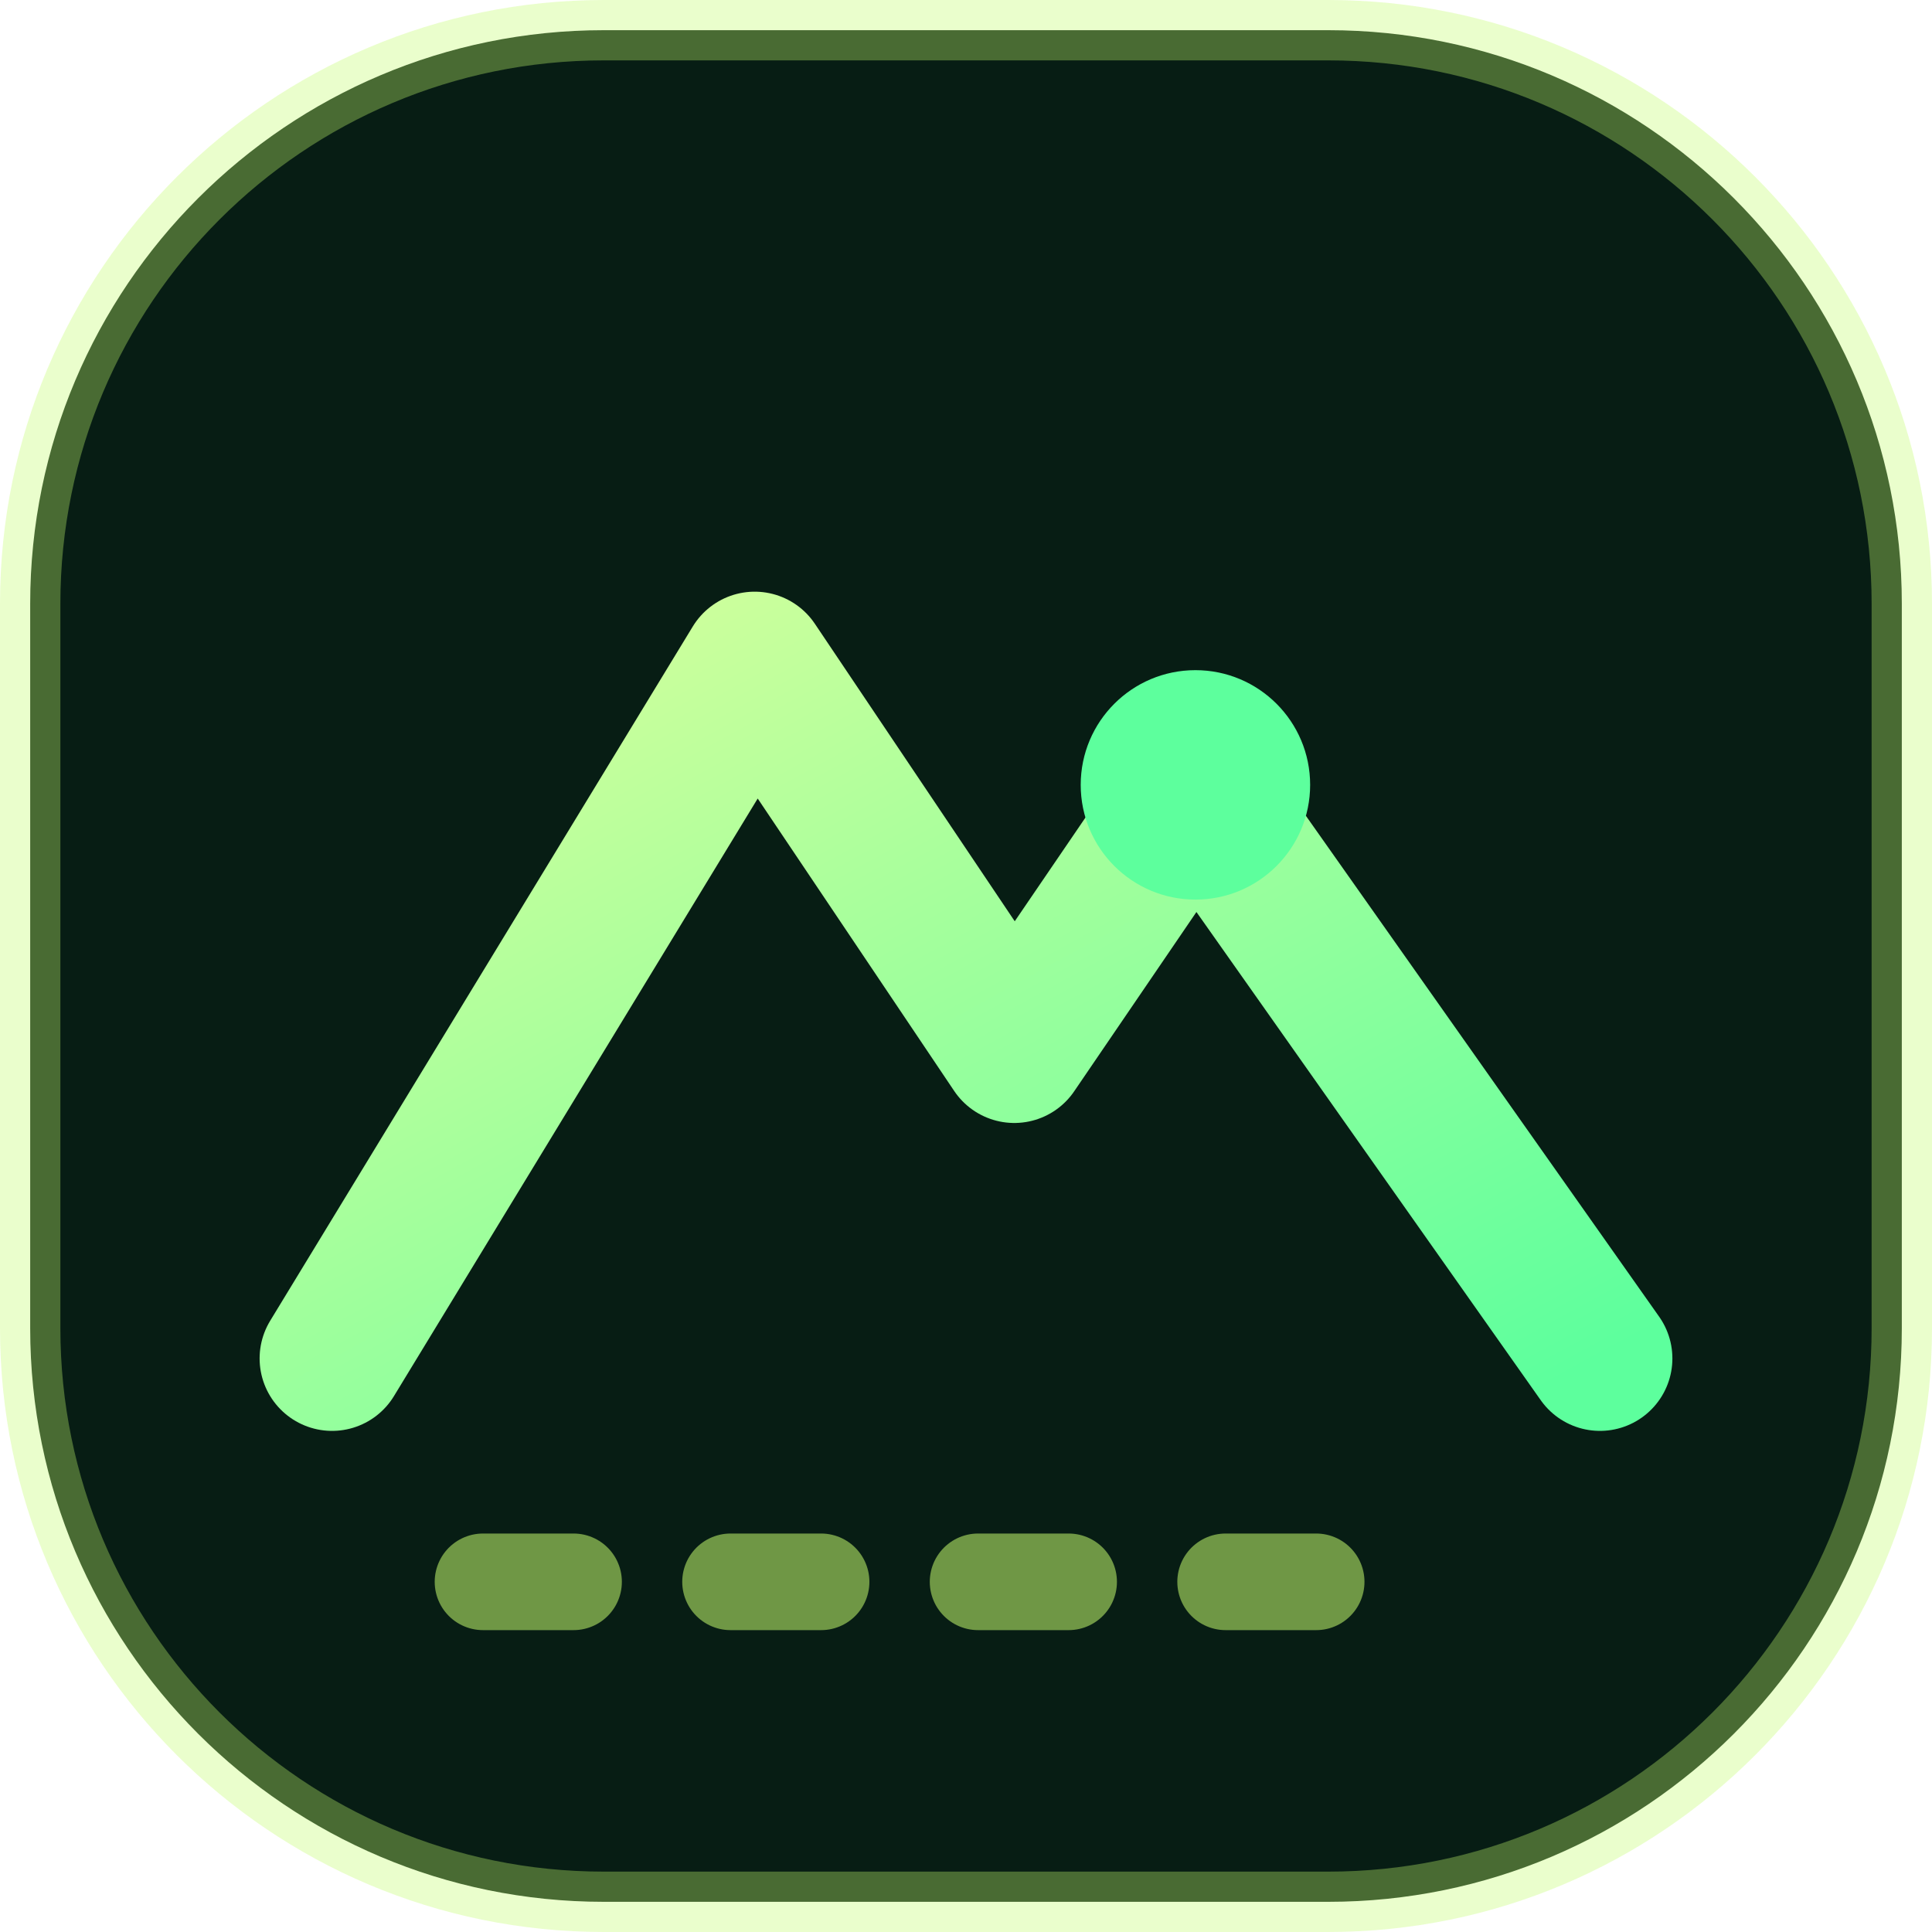
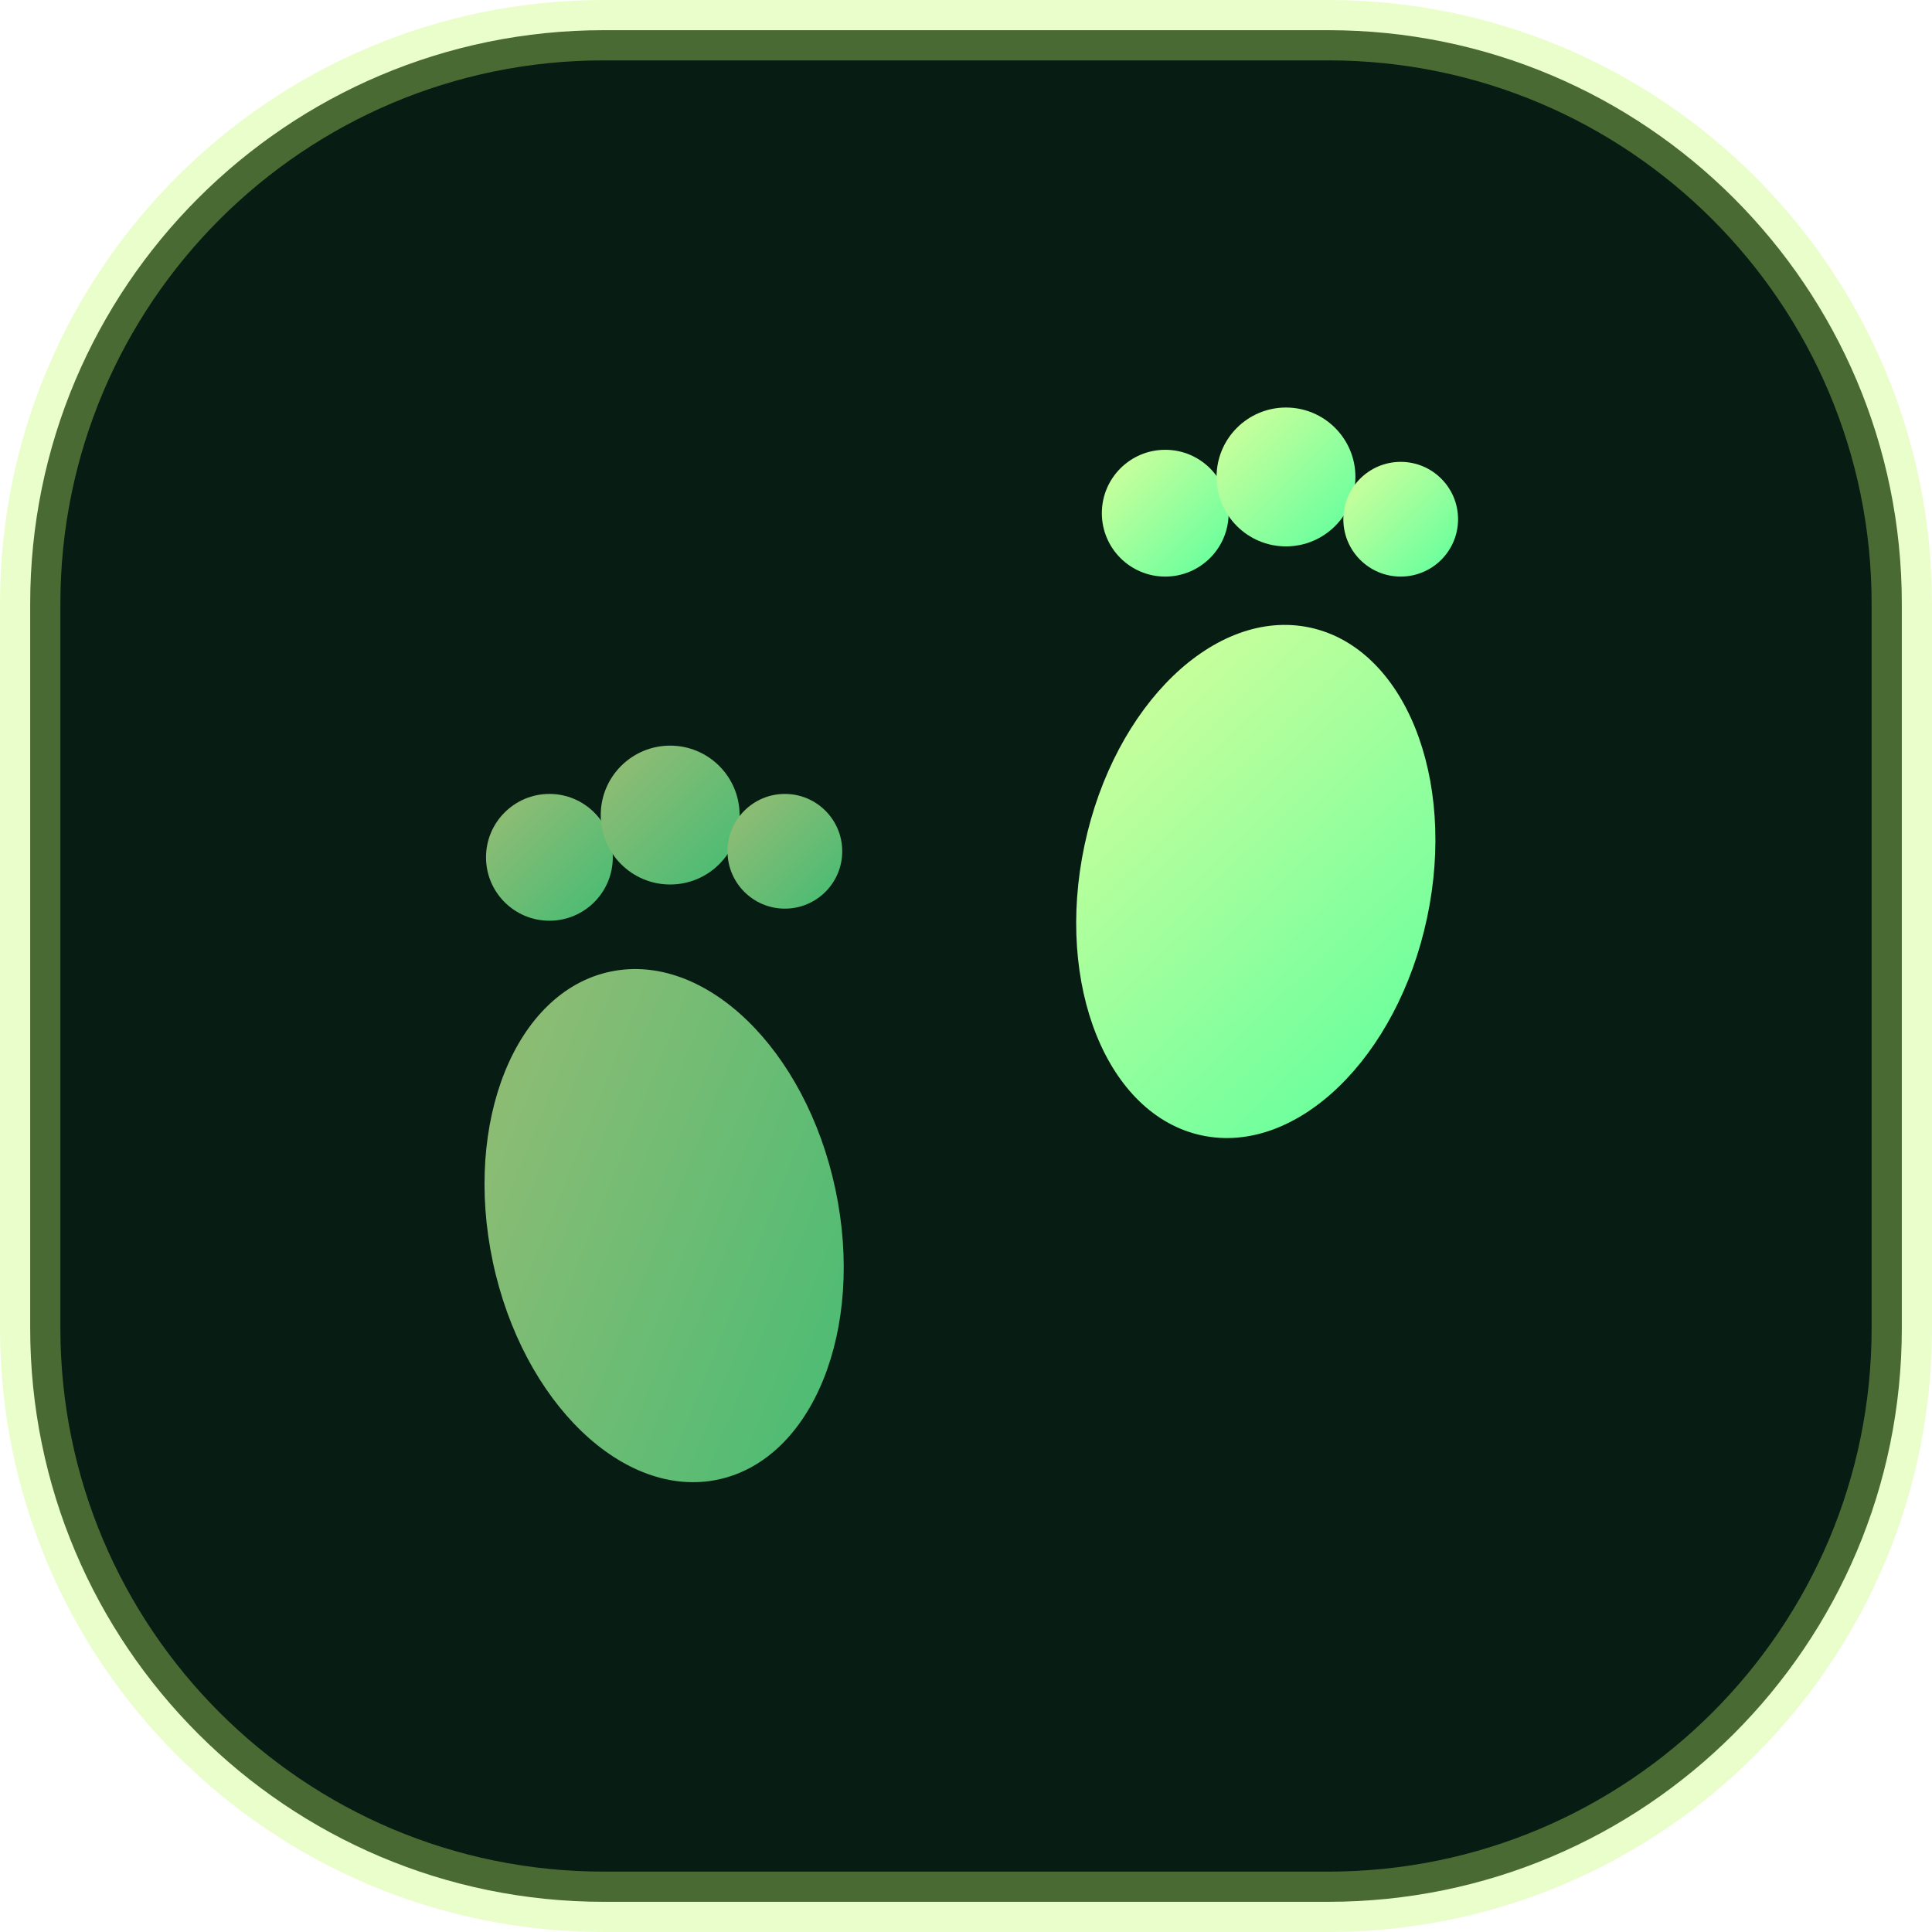
<svg xmlns="http://www.w3.org/2000/svg" viewBox="0 0 32 32">
  <defs>
    <linearGradient id="g" x1="0" y1="0" x2="1" y2="1">
      <stop offset="0" stop-color="#d8ff9c" />
      <stop offset="1" stop-color="#5dff9d" />
    </linearGradient>
  </defs>
  <rect x=".5" y=".5" width="31" height="31" rx="9.5" fill="#071d14" stroke="rgba(196,251,109,.35)" />
-   <path d="M5.5 22.5 12.5 11l4.3 6.4 3-4.4 6.7 9.5" fill="none" stroke="url(#g)" stroke-width="2.4" stroke-linejoin="round" stroke-linecap="round" />
-   <path d="M8 26.2h16" stroke="#c4fb6d" stroke-opacity=".55" stroke-width="1.6" stroke-dasharray="1.5 2.6" stroke-linecap="round" />
-   <circle cx="19.8" cy="13" r="1.9" fill="#5dff9d" />
+   <g fill="url(#g)" opacity=".7">
+     <ellipse cx="11" cy="20.3" rx="2.9" ry="4.3" transform="rotate(-12 11 20.3)" />
+     <circle cx="9.1" cy="14.2" r="1.05" />
+     <circle cx="11.1" cy="13.5" r="1.15" />
+     <circle cx="13" cy="14.1" r=".95" />
+   </g>
+   <g fill="url(#g)">
+     <ellipse cx="20.8" cy="14.6" rx="2.9" ry="4.3" transform="rotate(12 20.8 14.6)" />
+     <circle cx="19.3" cy="8.5" r="1.05" />
+     <circle cx="21.3" cy="7.9" r="1.15" />
+     <circle cx="23.2" cy="8.6" r=".95" />
+   </g>
</svg>
